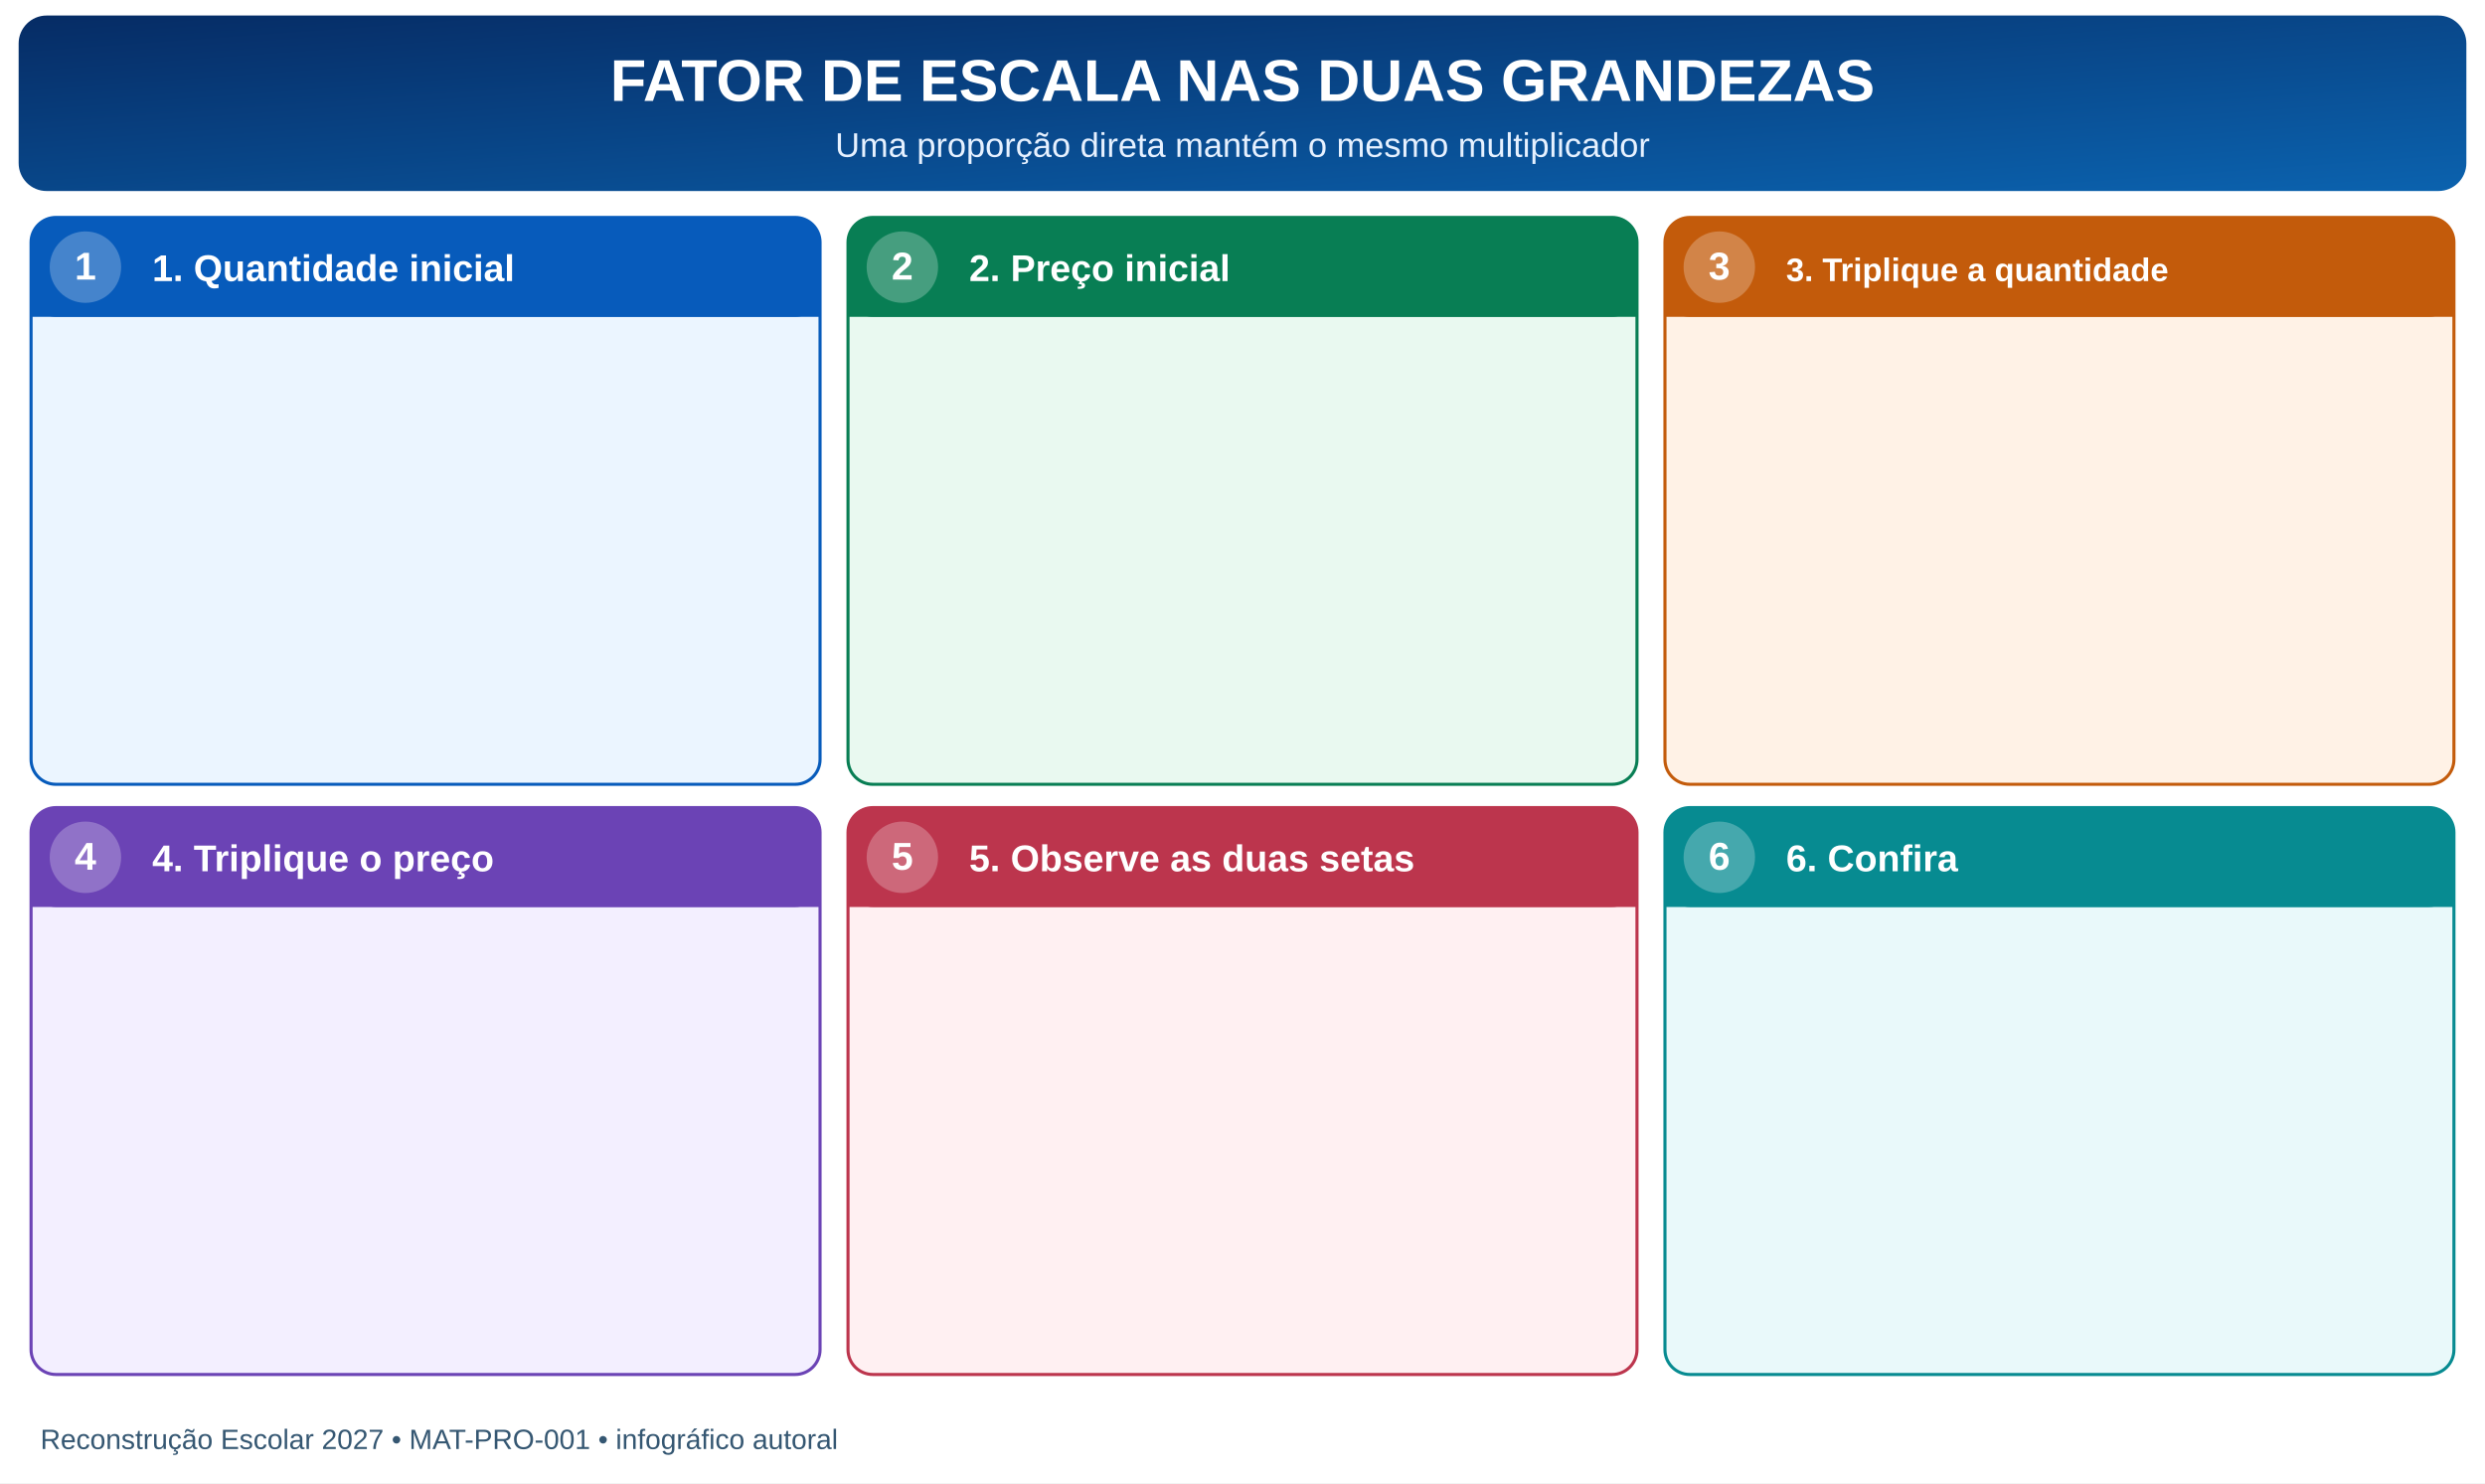
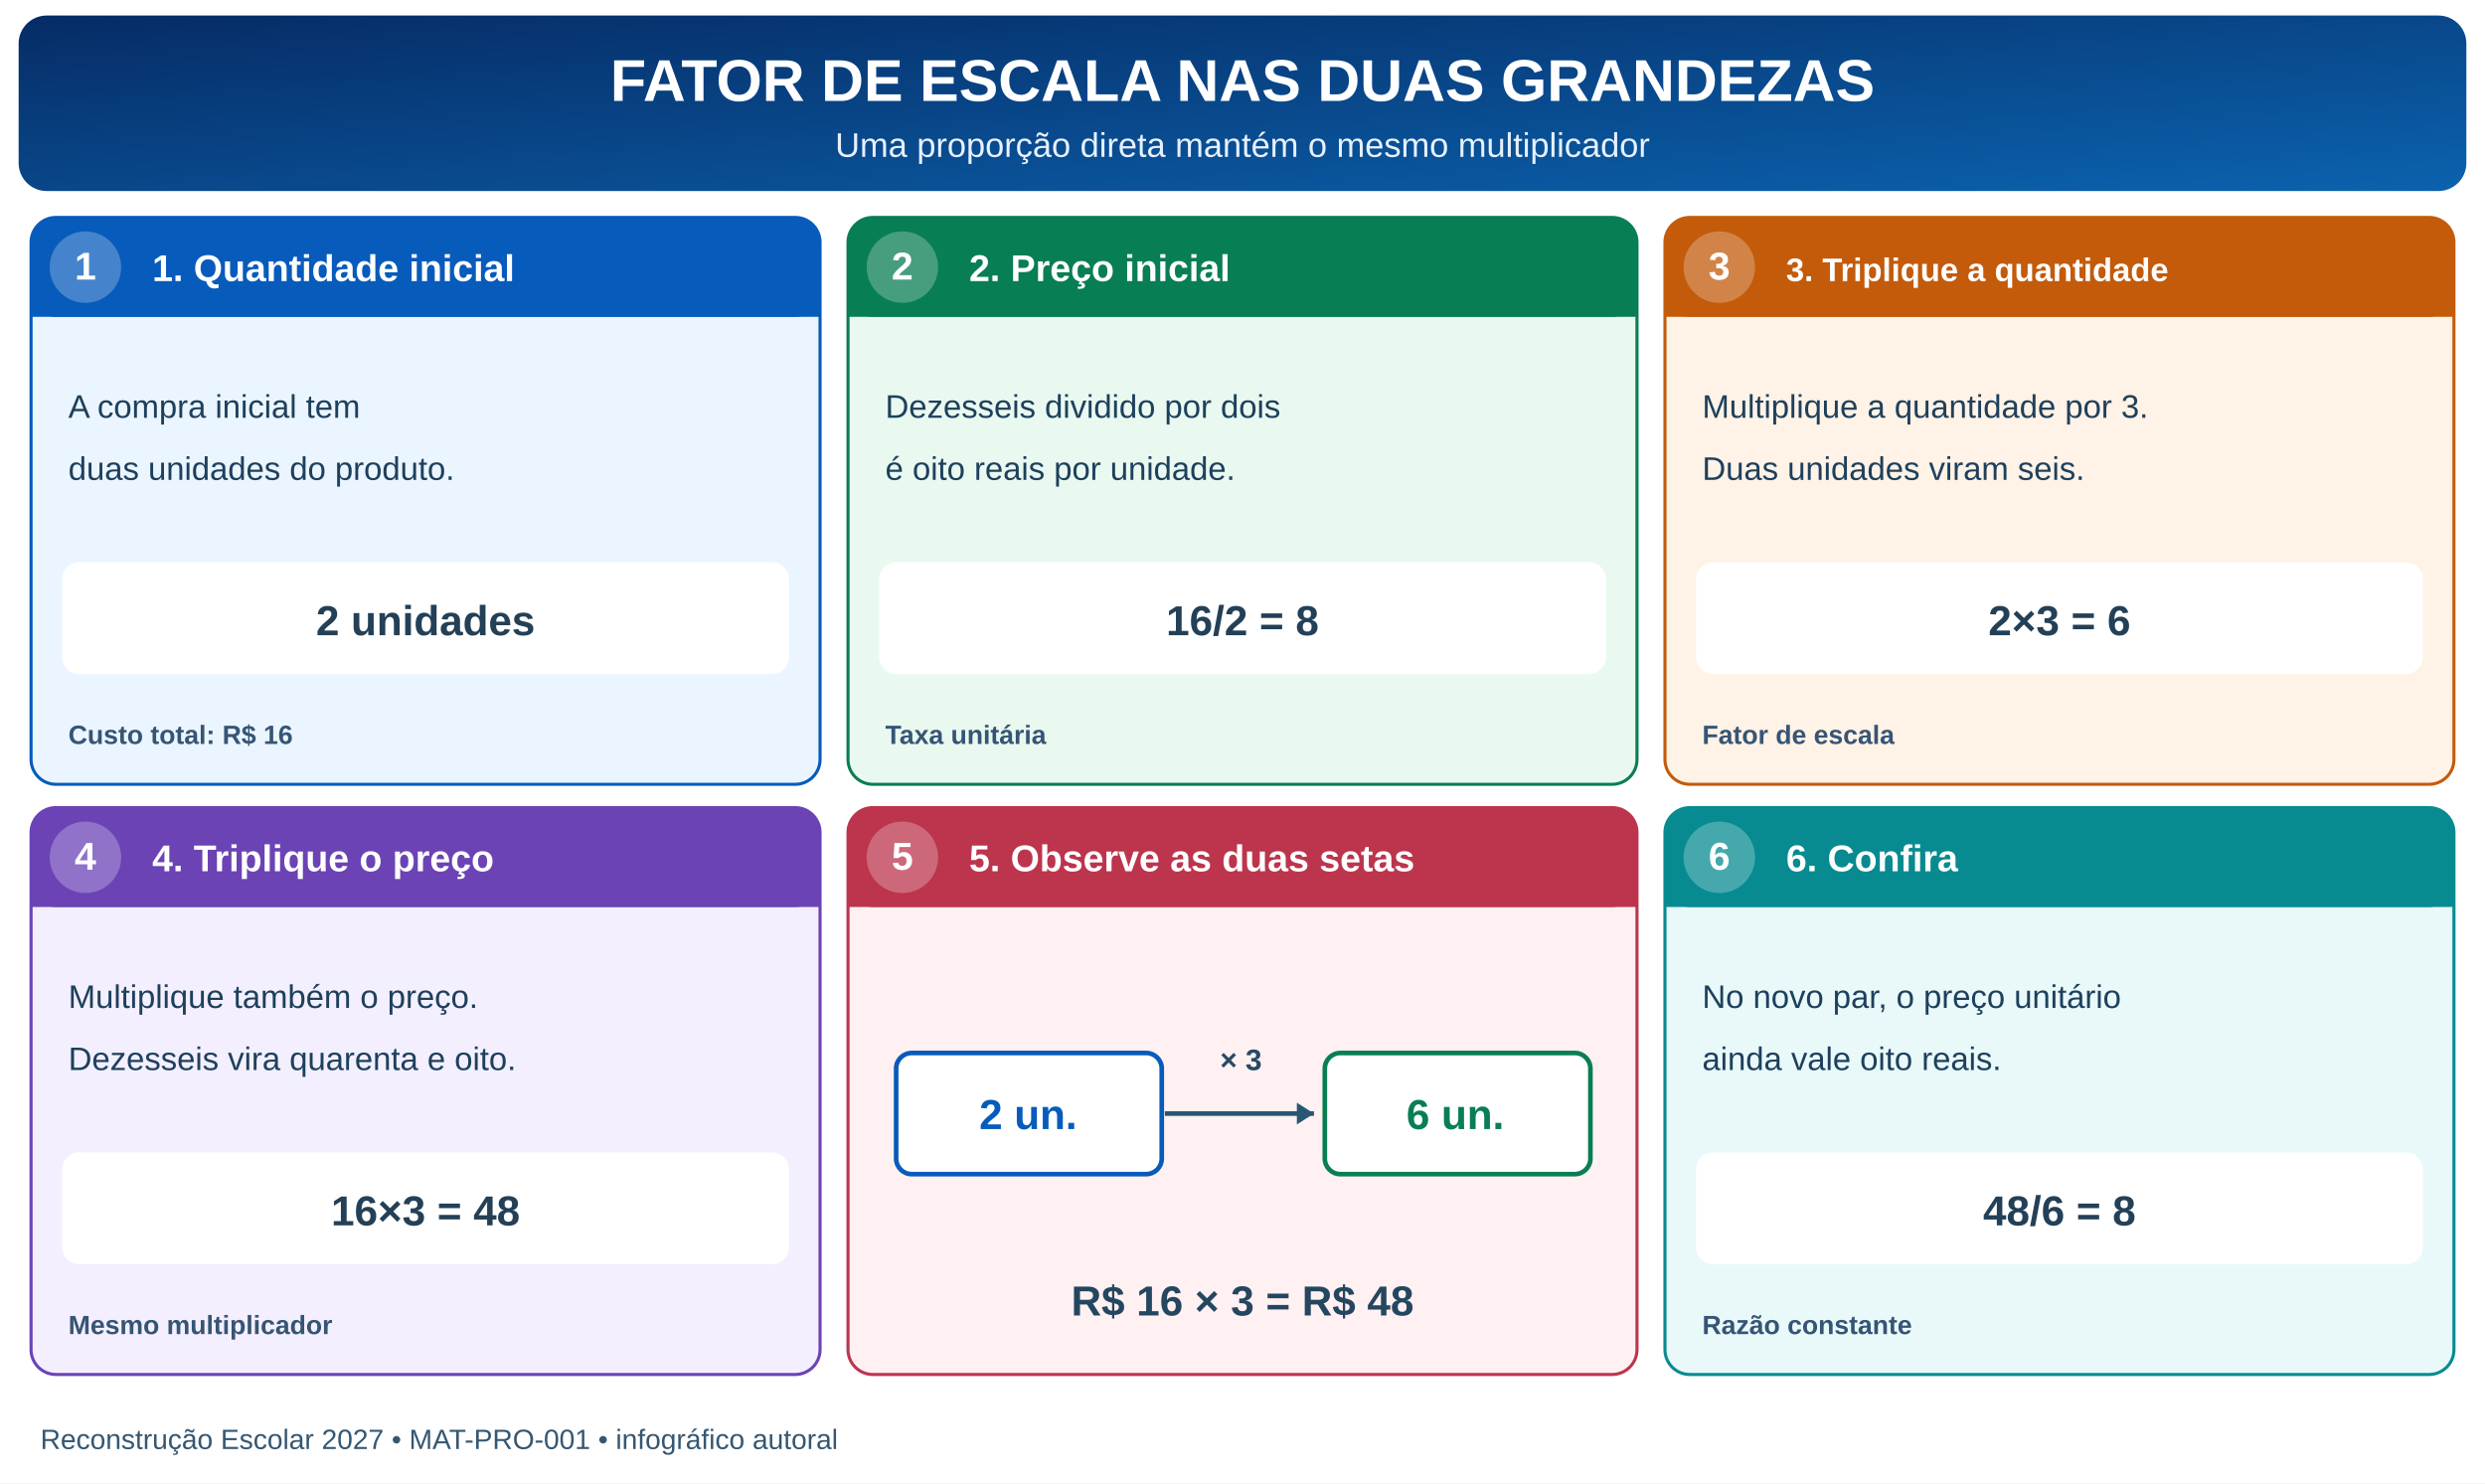
<svg xmlns="http://www.w3.org/2000/svg" viewBox="0 0 1600 955" role="img" aria-labelledby="title desc">
  <defs>
    <linearGradient id="hd" x1="0" y1="0" x2="1" y2="1">
      <stop offset="0" stop-color="#062c65" />
      <stop offset="1" stop-color="#0b62ae" />
    </linearGradient>
  </defs>
  <rect width="1600" height="955" fill="#fff" />
  <rect x="12" y="10" width="1576" height="113" rx="18" fill="url(#hd)" />
  <text x="800" y="65" text-anchor="middle" font-family="Arial,DejaVu Sans,sans-serif" font-size="38" font-weight="700" fill="#fff">FATOR DE ESCALA NAS DUAS GRANDEZAS</text>
  <text x="800" y="101" text-anchor="middle" font-family="Arial,DejaVu Sans,sans-serif" font-size="22" font-weight="400" fill="#e6f1ff">Uma proporção direta mantém o mesmo multiplicador</text>
  <rect x="20" y="140" width="508" height="365" rx="16" fill="#ebf5ff" stroke="#075bbb" stroke-width="2" />
  <rect x="20" y="140" width="508" height="64" rx="16" fill="#075bbb" />
  <rect x="20" y="186" width="508" height="18" fill="#075bbb" />
  <circle cx="55" cy="172" r="23" fill="#fff" opacity=".25" />
  <text x="55" y="180" text-anchor="middle" font-family="Arial,DejaVu Sans,sans-serif" font-size="25" font-weight="700" fill="#fff">1</text>
  <text x="98" y="181" text-anchor="start" font-family="Arial,DejaVu Sans,sans-serif" font-size="24" font-weight="700" fill="#fff">1. Quantidade inicial</text>
  <rect x="546" y="140" width="508" height="365" rx="16" fill="#e9f9f0" stroke="#087e54" stroke-width="2" />
  <rect x="546" y="140" width="508" height="64" rx="16" fill="#087e54" />
  <rect x="546" y="186" width="508" height="18" fill="#087e54" />
  <circle cx="581" cy="172" r="23" fill="#fff" opacity=".25" />
  <text x="581" y="180" text-anchor="middle" font-family="Arial,DejaVu Sans,sans-serif" font-size="25" font-weight="700" fill="#fff">2</text>
  <text x="624" y="181" text-anchor="start" font-family="Arial,DejaVu Sans,sans-serif" font-size="24" font-weight="700" fill="#fff">2. Preço inicial</text>
  <rect x="1072" y="140" width="508" height="365" rx="16" fill="#fff2e6" stroke="#c35b0b" stroke-width="2" />
  <rect x="1072" y="140" width="508" height="64" rx="16" fill="#c35b0b" />
  <rect x="1072" y="186" width="508" height="18" fill="#c35b0b" />
  <circle cx="1107" cy="172" r="23" fill="#fff" opacity=".25" />
  <text x="1107" y="180" text-anchor="middle" font-family="Arial,DejaVu Sans,sans-serif" font-size="25" font-weight="700" fill="#fff">3</text>
  <text x="1150" y="181" text-anchor="start" font-family="Arial,DejaVu Sans,sans-serif" font-size="21" font-weight="700" fill="#fff">3. Triplique a quantidade</text>
  <rect x="20" y="520" width="508" height="365" rx="16" fill="#f3efff" stroke="#6b43b5" stroke-width="2" />
  <rect x="20" y="520" width="508" height="64" rx="16" fill="#6b43b5" />
  <rect x="20" y="566" width="508" height="18" fill="#6b43b5" />
  <circle cx="55" cy="552" r="23" fill="#fff" opacity=".25" />
  <text x="55" y="560" text-anchor="middle" font-family="Arial,DejaVu Sans,sans-serif" font-size="25" font-weight="700" fill="#fff">4</text>
  <text x="98" y="561" text-anchor="start" font-family="Arial,DejaVu Sans,sans-serif" font-size="24" font-weight="700" fill="#fff">4. Triplique o preço</text>
  <rect x="546" y="520" width="508" height="365" rx="16" fill="#fff0f2" stroke="#bc354d" stroke-width="2" />
  <rect x="546" y="520" width="508" height="64" rx="16" fill="#bc354d" />
  <rect x="546" y="566" width="508" height="18" fill="#bc354d" />
  <circle cx="581" cy="552" r="23" fill="#fff" opacity=".25" />
  <text x="581" y="560" text-anchor="middle" font-family="Arial,DejaVu Sans,sans-serif" font-size="25" font-weight="700" fill="#fff">5</text>
  <text x="624" y="561" text-anchor="start" font-family="Arial,DejaVu Sans,sans-serif" font-size="24" font-weight="700" fill="#fff">5. Observe as duas setas</text>
  <rect x="1072" y="520" width="508" height="365" rx="16" fill="#e9f9fa" stroke="#078b91" stroke-width="2" />
  <rect x="1072" y="520" width="508" height="64" rx="16" fill="#078b91" />
  <rect x="1072" y="566" width="508" height="18" fill="#078b91" />
  <circle cx="1107" cy="552" r="23" fill="#fff" opacity=".25" />
  <text x="1107" y="560" text-anchor="middle" font-family="Arial,DejaVu Sans,sans-serif" font-size="25" font-weight="700" fill="#fff">6</text>
  <text x="1150" y="561" text-anchor="start" font-family="Arial,DejaVu Sans,sans-serif" font-size="24" font-weight="700" fill="#fff">6. Confira</text>
  <text x="26" y="933" text-anchor="start" font-family="Arial,DejaVu Sans,sans-serif" font-size="18" font-weight="400" fill="#355772">Reconstrução Escolar 2027 • MAT-PRO-001 • infográfico autoral</text>
+   <text x="44" y="269" font-family="Arial,DejaVu Sans,sans-serif" font-size="21" text-anchor="start" font-weight="400" fill="#1e405c">A compra inicial tem</text>
+   <text x="44" y="309" font-family="Arial,DejaVu Sans,sans-serif" font-size="21" text-anchor="start" font-weight="400" fill="#1e405c">duas unidades do produto.</text>
+   <rect x="40" y="362" width="468" height="72" rx="11" fill="#fff" />
+   <text x="274" y="409" font-family="Arial,DejaVu Sans,sans-serif" font-size="27" text-anchor="middle" font-weight="700" fill="#234057">2 unidades</text>
+   <text x="44" y="479" font-family="Arial,DejaVu Sans,sans-serif" font-size="17" text-anchor="start" font-weight="700" fill="#365575">Custo total: R$ 16</text>
+   <text x="570" y="269" font-family="Arial,DejaVu Sans,sans-serif" font-size="21" text-anchor="start" font-weight="400" fill="#1e405c">Dezesseis dividido por dois</text>
+   <text x="570" y="309" font-family="Arial,DejaVu Sans,sans-serif" font-size="21" text-anchor="start" font-weight="400" fill="#1e405c">é oito reais por unidade.</text>
+   <rect x="566" y="362" width="468" height="72" rx="11" fill="#fff" />
+   <text x="800" y="409" font-family="Arial,DejaVu Sans,sans-serif" font-size="27" text-anchor="middle" font-weight="700" fill="#234057">16/2 = 8</text>
+   <text x="570" y="479" font-family="Arial,DejaVu Sans,sans-serif" font-size="17" text-anchor="start" font-weight="700" fill="#365575">Taxa unitária</text>
+   <text x="1096" y="269" font-family="Arial,DejaVu Sans,sans-serif" font-size="21" text-anchor="start" font-weight="400" fill="#1e405c">Multiplique a quantidade por 3.</text>
+   <text x="1096" y="309" font-family="Arial,DejaVu Sans,sans-serif" font-size="21" text-anchor="start" font-weight="400" fill="#1e405c">Duas unidades viram seis.</text>
+   <rect x="1092" y="362" width="468" height="72" rx="11" fill="#fff" />
+   <text x="1326" y="409" font-family="Arial,DejaVu Sans,sans-serif" font-size="27" text-anchor="middle" font-weight="700" fill="#234057">2×3 = 6</text>
+   <text x="1096" y="479" font-family="Arial,DejaVu Sans,sans-serif" font-size="17" text-anchor="start" font-weight="700" fill="#365575">Fator de escala</text>
+   <text x="44" y="649" font-family="Arial,DejaVu Sans,sans-serif" font-size="21" text-anchor="start" font-weight="400" fill="#1e405c">Multiplique também o preço.</text>
+   <text x="44" y="689" font-family="Arial,DejaVu Sans,sans-serif" font-size="21" text-anchor="start" font-weight="400" fill="#1e405c">Dezesseis vira quarenta e oito.</text>
+   <rect x="40" y="742" width="468" height="72" rx="11" fill="#fff" />
+   <text x="274" y="789" font-family="Arial,DejaVu Sans,sans-serif" font-size="27" text-anchor="middle" font-weight="700" fill="#234057">16×3 = 48</text>
+   <text x="44" y="859" font-family="Arial,DejaVu Sans,sans-serif" font-size="17" text-anchor="start" font-weight="700" fill="#365575">Mesmo multiplicador</text>
+   <rect x="577" y="678" width="171" height="78" rx="10" fill="#fff" stroke="#075bbb" stroke-width="3" />
+   <rect x="853" y="678" width="171" height="78" rx="10" fill="#fff" stroke="#087e54" stroke-width="3" />
+   <text x="662" y="727" font-family="Arial,DejaVu Sans,sans-serif" font-size="27" text-anchor="middle" font-weight="700" fill="#075bbb">2 un.</text>
+   <text x="937" y="727" font-family="Arial,DejaVu Sans,sans-serif" font-size="27" text-anchor="middle" font-weight="700" fill="#087e54">6 un.</text>
+   <path d="M750 717H846" stroke="#285774" stroke-width="3" />
+   <path d="M846 717l-11 -7v14z" fill="#285774" />
+   <text x="799" y="689" font-family="Arial,DejaVu Sans,sans-serif" font-size="19" text-anchor="middle" font-weight="700" fill="#284966">× 3</text>
+   <text x="800" y="847" font-family="Arial,DejaVu Sans,sans-serif" font-size="27" text-anchor="middle" font-weight="700" fill="#25465f">R$ 16 × 3 = R$ 48</text>
+   <text x="1096" y="649" font-family="Arial,DejaVu Sans,sans-serif" font-size="21" text-anchor="start" font-weight="400" fill="#1e405c">No novo par, o preço unitário</text>
+   <text x="1096" y="689" font-family="Arial,DejaVu Sans,sans-serif" font-size="21" text-anchor="start" font-weight="400" fill="#1e405c">ainda vale oito reais.</text>
+   <rect x="1092" y="742" width="468" height="72" rx="11" fill="#fff" />
+   <text x="1326" y="789" font-family="Arial,DejaVu Sans,sans-serif" font-size="27" text-anchor="middle" font-weight="700" fill="#234057">48/6 = 8</text>
+   <text x="1096" y="859" font-family="Arial,DejaVu Sans,sans-serif" font-size="17" text-anchor="start" font-weight="700" fill="#365575">Razão constante</text>
</svg>
